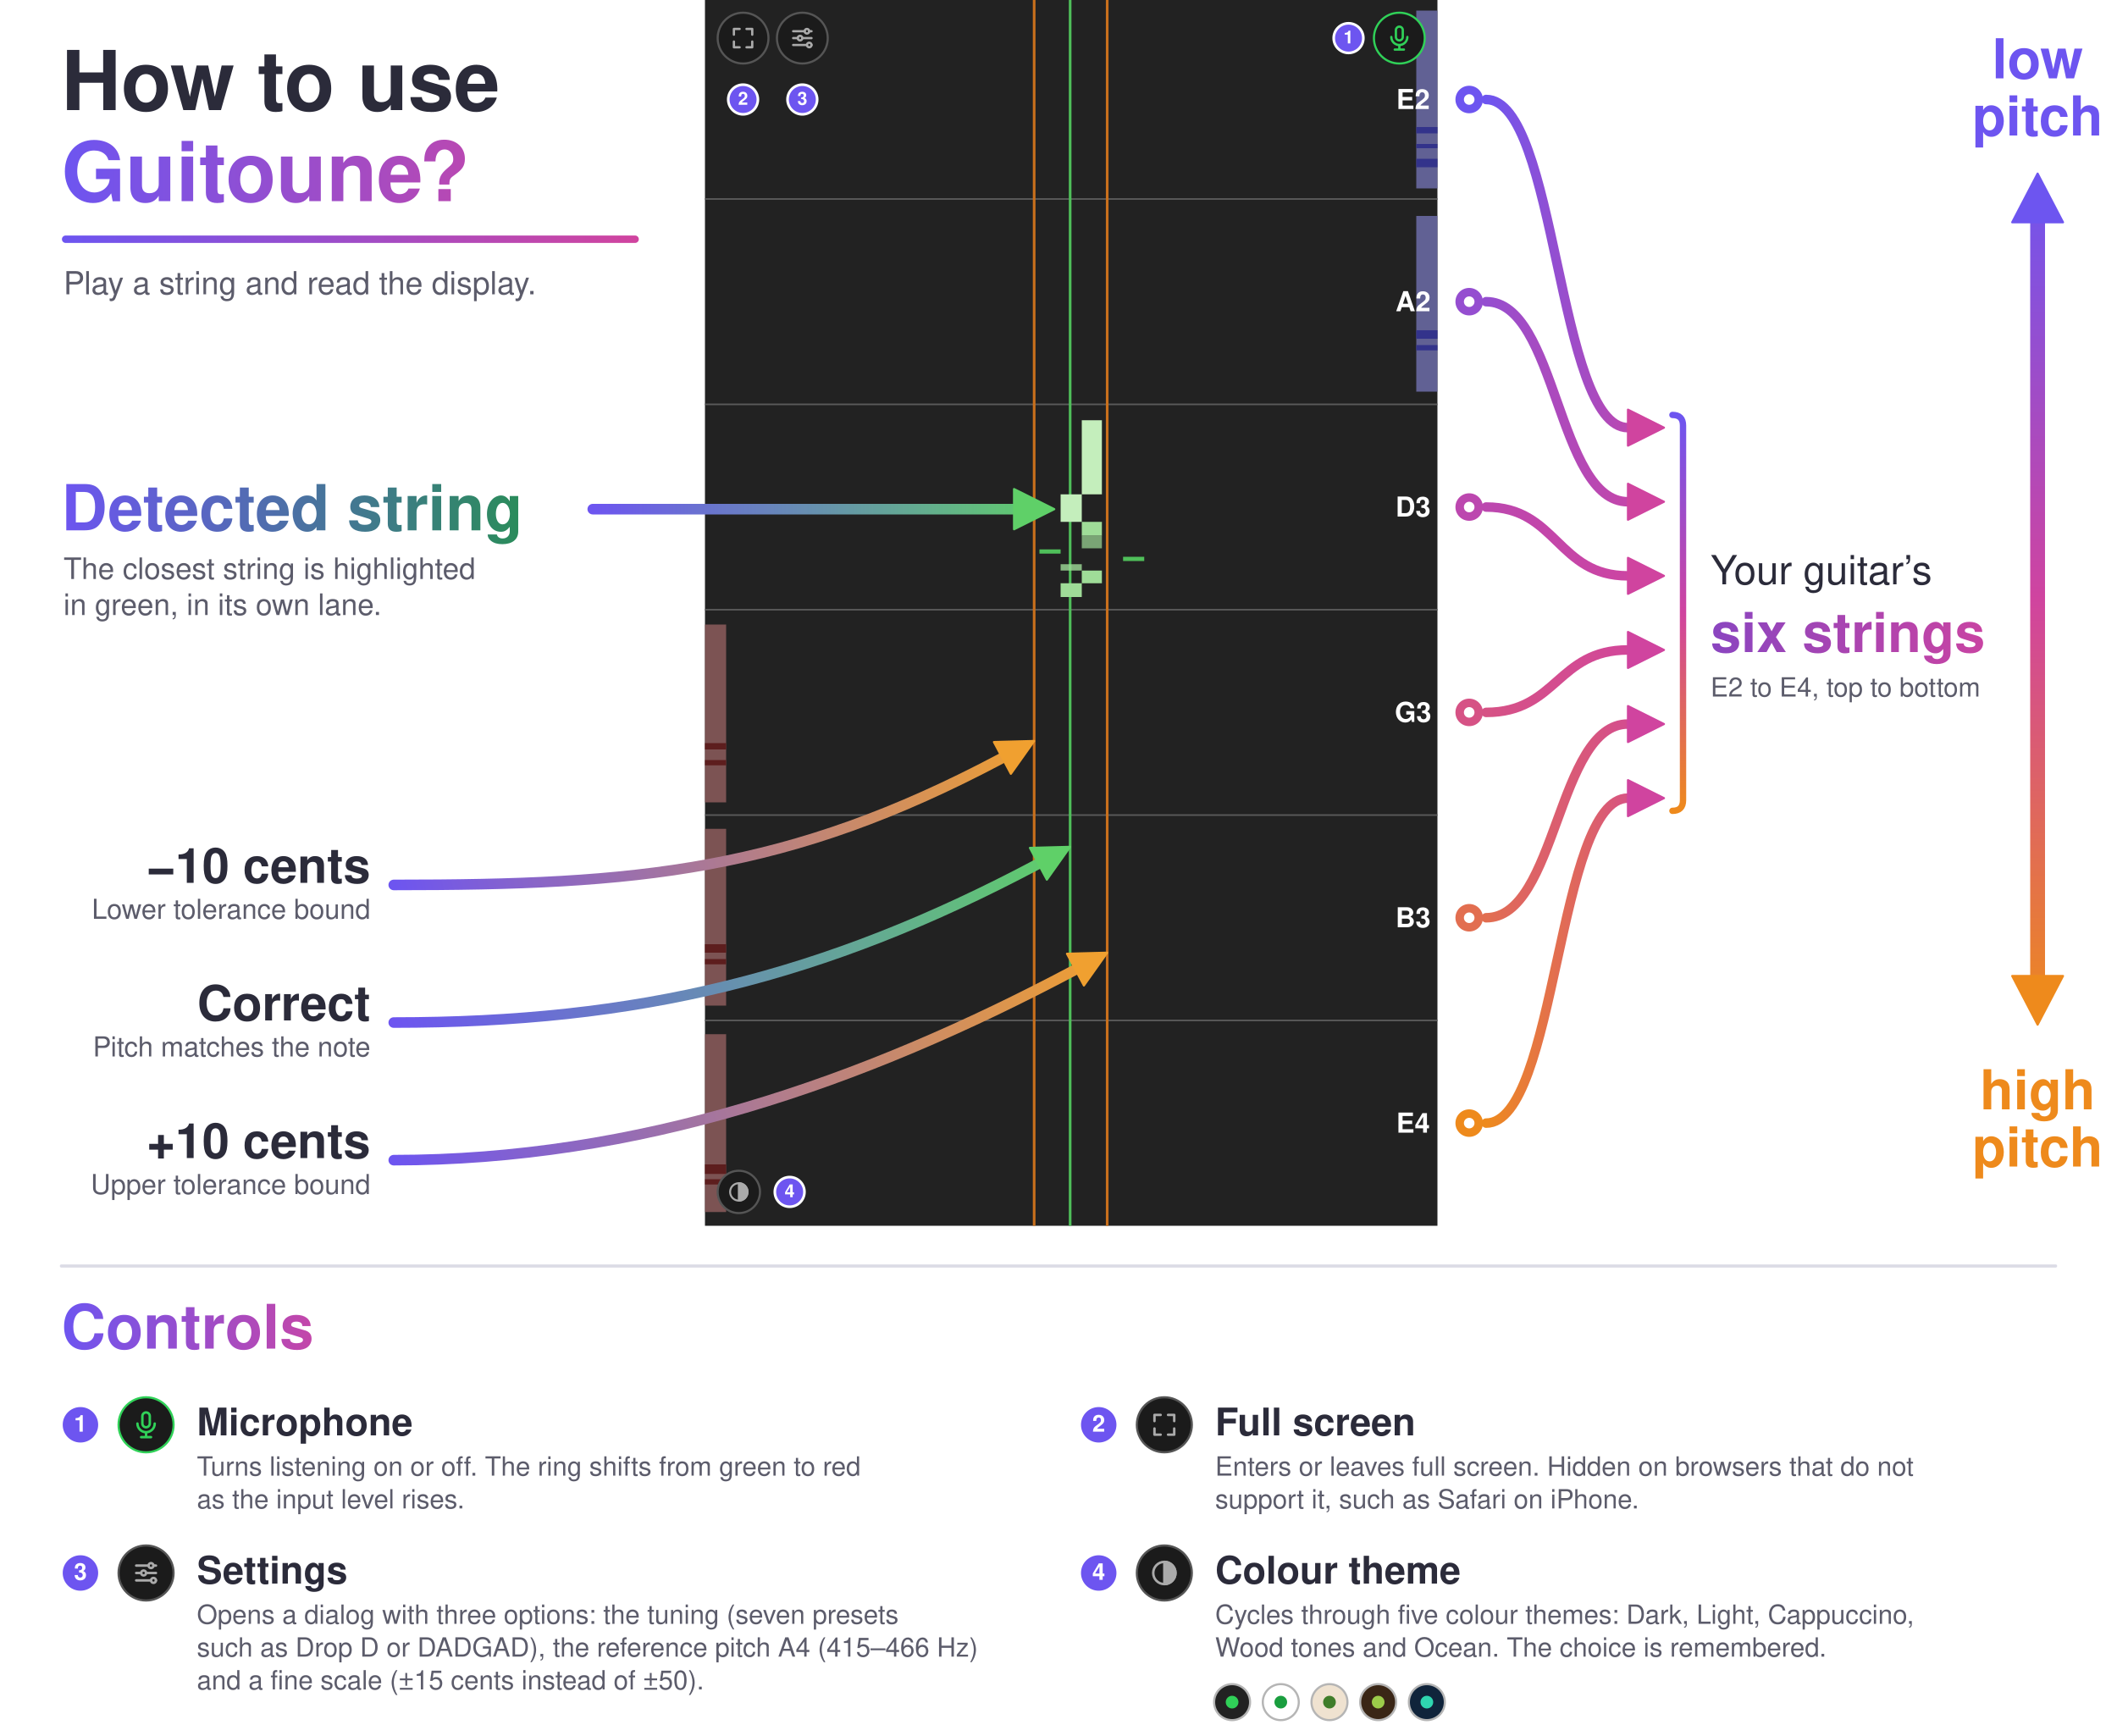
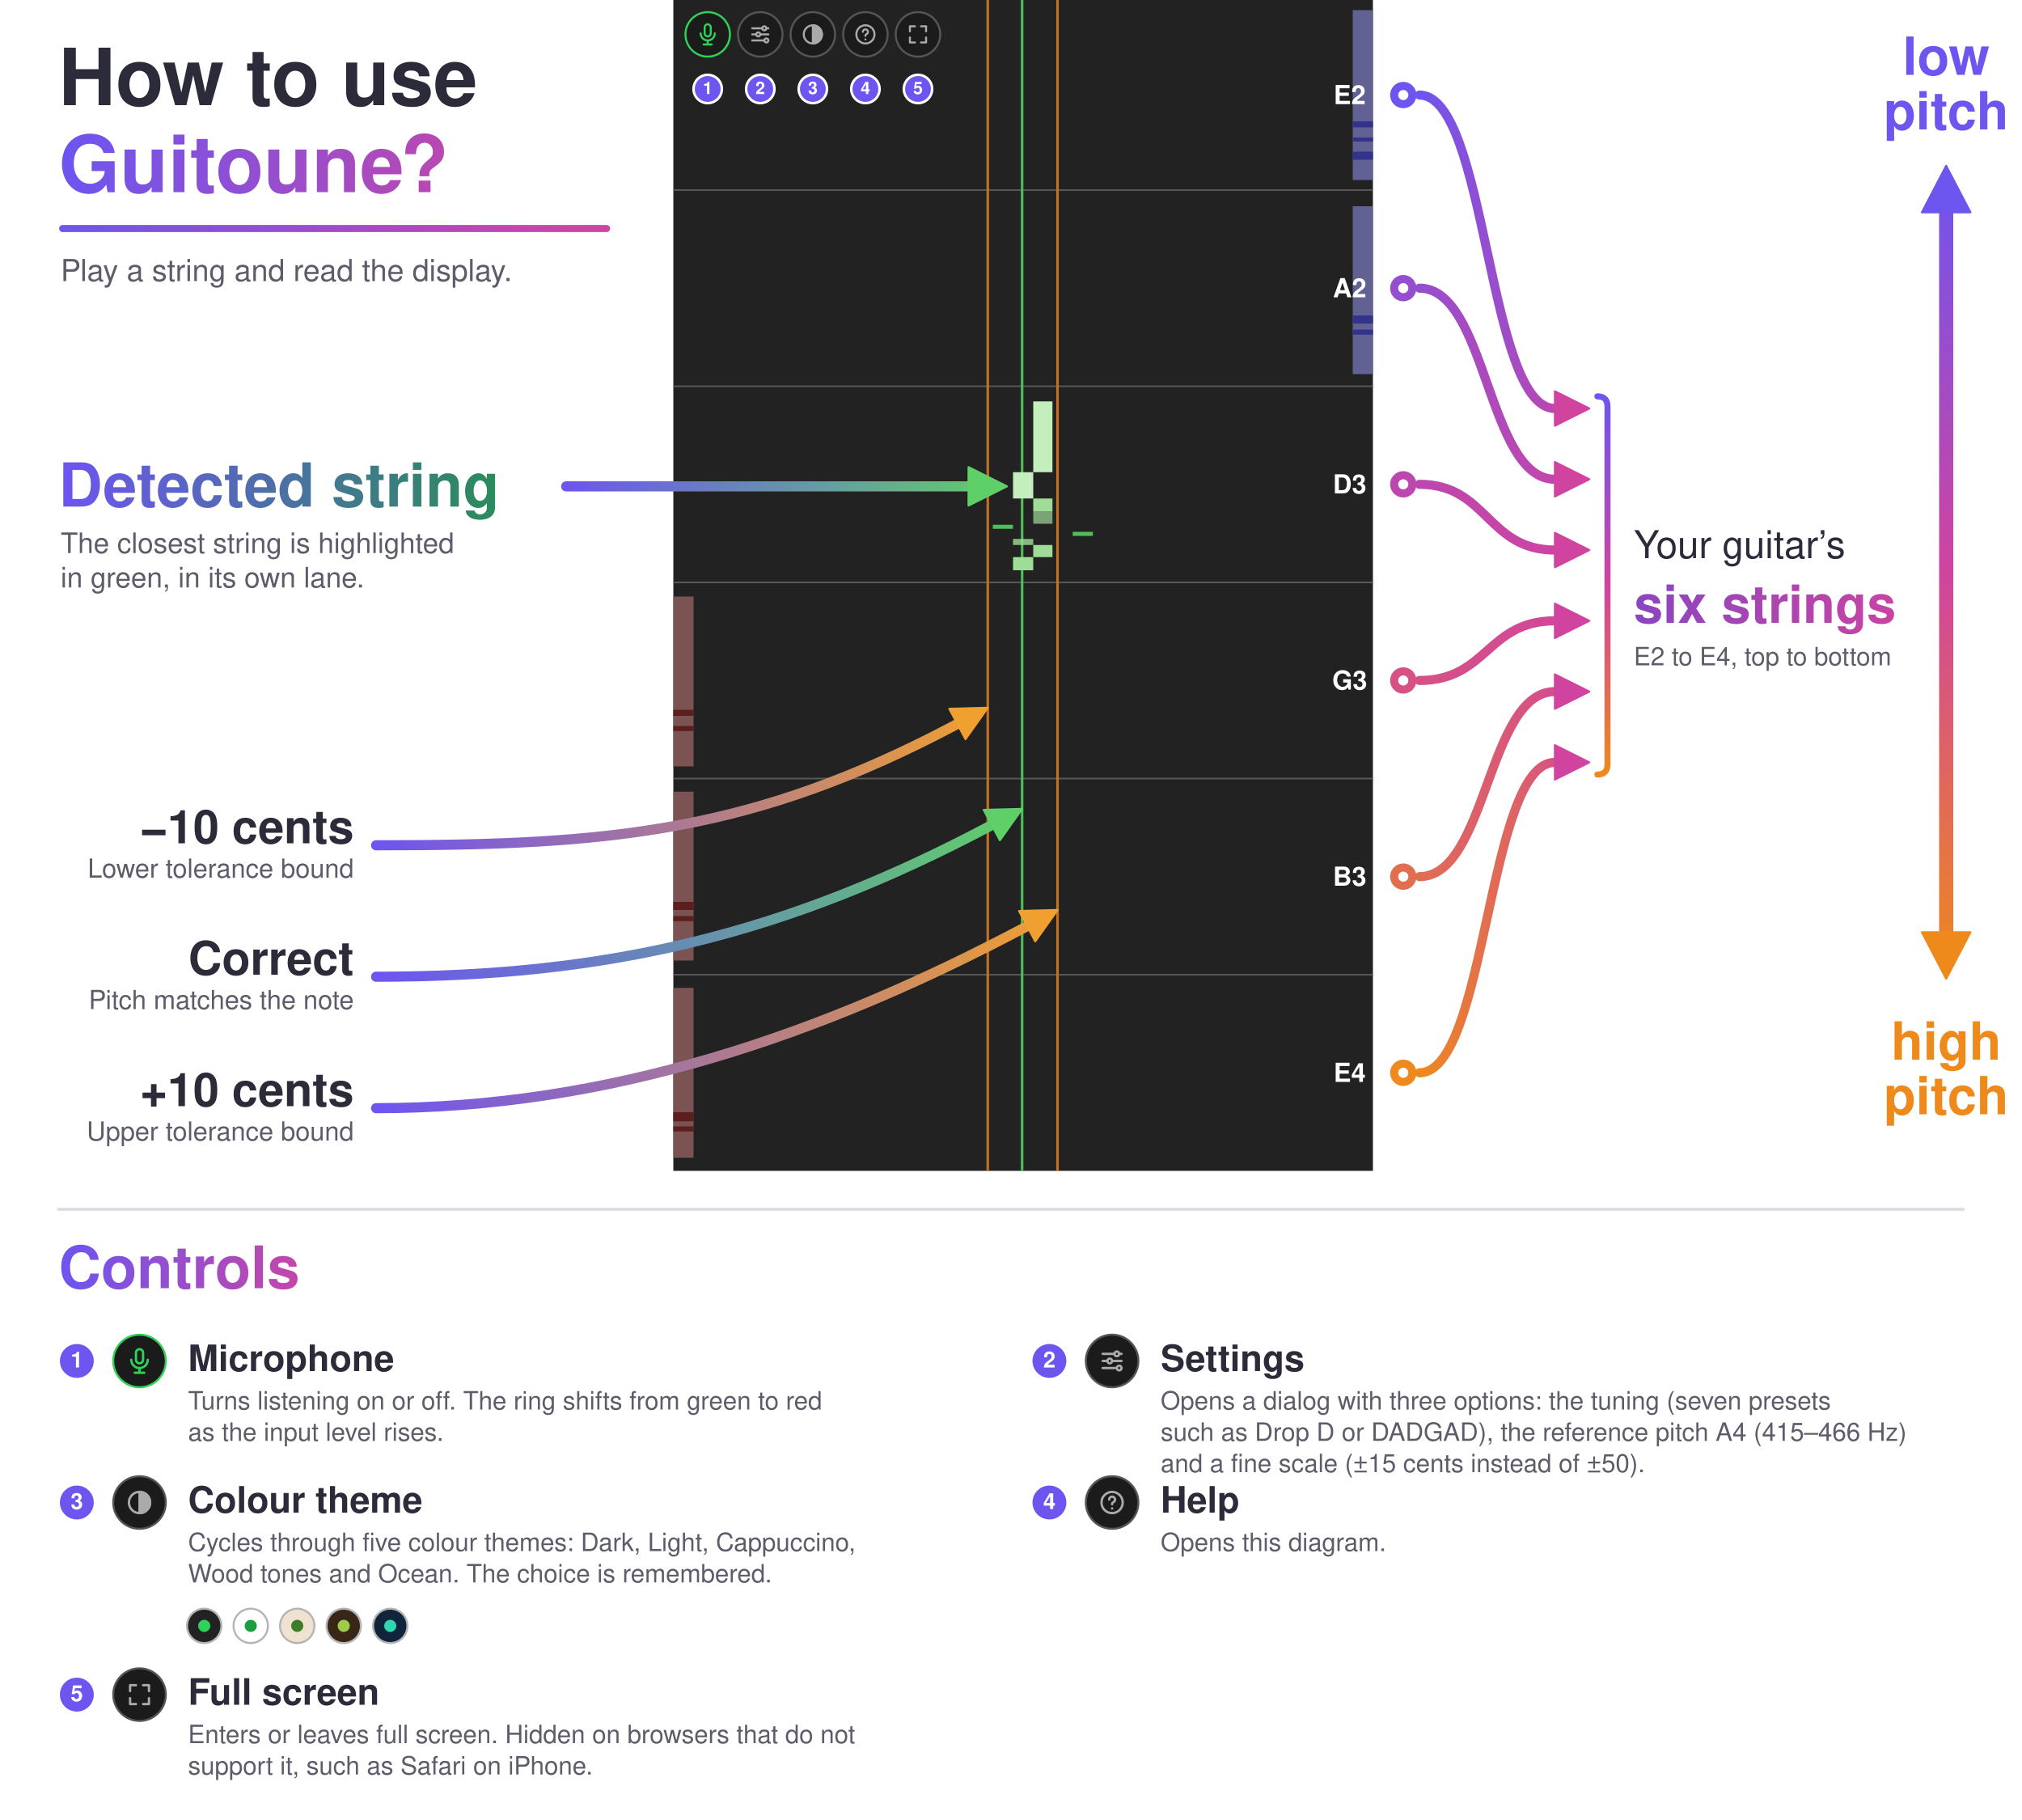
- <svg xmlns="http://www.w3.org/2000/svg" viewBox="0 0 2000 1640" width="2000" height="1640" role="img" aria-labelledby="t d">
+ <svg xmlns="http://www.w3.org/2000/svg" viewBox="0 0 2000 1800" width="2000" height="1800" role="img" aria-labelledby="t d">
  <rect width="100%" height="100%" fill="#ffffff" />
  <defs>
    <linearGradient id="g1" gradientUnits="userSpaceOnUse" x1="60.0" y1="0.0" x2="560.0" y2="0.0">
      <stop offset="0" stop-color="#6d55f0" />
      <stop offset="1" stop-color="#d0449f" />
    </linearGradient>
    <linearGradient id="g2" gradientUnits="userSpaceOnUse" x1="62.0" y1="0.0" x2="600.0" y2="0.0">
      <stop offset="0" stop-color="#6d55f0" />
      <stop offset="1" stop-color="#d0449f" />
    </linearGradient>
    <linearGradient id="g3" gradientUnits="userSpaceOnUse" x1="60.0" y1="0.0" x2="540.0" y2="0.0">
      <stop offset="0" stop-color="#6d55f0" />
      <stop offset="1" stop-color="#23924a" />
    </linearGradient>
    <linearGradient id="g4" gradientUnits="userSpaceOnUse" x1="560.0" y1="0.0" x2="996.0" y2="0.0">
      <stop offset="0" stop-color="#6d55f0" />
      <stop offset="1" stop-color="#5fd068" />
    </linearGradient>
    <linearGradient id="g5" gradientUnits="userSpaceOnUse" x1="372.0" y1="836.0" x2="977.0" y2="700.0">
      <stop offset="0" stop-color="#6d55f0" />
      <stop offset="1" stop-color="#f0a030" />
    </linearGradient>
    <linearGradient id="g6" gradientUnits="userSpaceOnUse" x1="372.0" y1="966.0" x2="1011.0" y2="800.0">
      <stop offset="0" stop-color="#6d55f0" />
      <stop offset="1" stop-color="#5fd068" />
    </linearGradient>
    <linearGradient id="g7" gradientUnits="userSpaceOnUse" x1="372.0" y1="1096.0" x2="1046.0" y2="900.0">
      <stop offset="0" stop-color="#6d55f0" />
      <stop offset="1" stop-color="#f0a030" />
    </linearGradient>
    <linearGradient id="g8" gradientUnits="userSpaceOnUse" x1="1404.0" y1="0.0" x2="1572.0" y2="0.0">
      <stop offset="0" stop-color="#6d55f0" />
      <stop offset="1" stop-color="#d0449f" />
    </linearGradient>
    <linearGradient id="g9" gradientUnits="userSpaceOnUse" x1="1404.0" y1="0.0" x2="1572.0" y2="0.0">
      <stop offset="0" stop-color="#954ed0" />
      <stop offset="1" stop-color="#d0449f" />
    </linearGradient>
    <linearGradient id="g10" gradientUnits="userSpaceOnUse" x1="1404.0" y1="0.0" x2="1572.0" y2="0.0">
      <stop offset="0" stop-color="#bc47af" />
      <stop offset="1" stop-color="#d0449f" />
    </linearGradient>
    <linearGradient id="g11" gradientUnits="userSpaceOnUse" x1="1404.0" y1="0.0" x2="1572.0" y2="0.0">
      <stop offset="0" stop-color="#d65285" />
      <stop offset="1" stop-color="#d0449f" />
    </linearGradient>
    <linearGradient id="g12" gradientUnits="userSpaceOnUse" x1="1404.0" y1="0.0" x2="1572.0" y2="0.0">
      <stop offset="0" stop-color="#e26e50" />
      <stop offset="1" stop-color="#d0449f" />
    </linearGradient>
    <linearGradient id="g13" gradientUnits="userSpaceOnUse" x1="1404.0" y1="0.0" x2="1572.0" y2="0.0">
      <stop offset="0" stop-color="#ee8a1c" />
      <stop offset="1" stop-color="#d0449f" />
    </linearGradient>
    <linearGradient id="g14" gradientUnits="userSpaceOnUse" x1="0.0" y1="392.0" x2="0.0" y2="766.0">
      <stop offset="0" stop-color="#6d55f0" />
      <stop offset="0.5" stop-color="#d0449f" />
      <stop offset="1" stop-color="#ee8a1c" />
    </linearGradient>
    <linearGradient id="g15" gradientUnits="userSpaceOnUse" x1="1616.0" y1="0.0" x2="1906.0" y2="0.0">
      <stop offset="0" stop-color="#8a45c0" />
      <stop offset="1" stop-color="#d0449f" />
    </linearGradient>
    <linearGradient id="g16" gradientUnits="userSpaceOnUse" x1="0.0" y1="164.0" x2="0.0" y2="968.0">
      <stop offset="0" stop-color="#6d55f0" />
      <stop offset="0.5" stop-color="#d0449f" />
      <stop offset="1" stop-color="#ee8a1c" />
    </linearGradient>
    <linearGradient id="g17" gradientUnits="userSpaceOnUse" x1="58.0" y1="0.0" x2="330.0" y2="0.0">
      <stop offset="0" stop-color="#6d55f0" />
      <stop offset="1" stop-color="#d0449f" />
    </linearGradient>
  </defs>
  <rect x="666" y="0" width="692" height="1158" fill="#222222" />
  <line x1="666" y1="188" x2="1358" y2="188" stroke="#5a5a5a" stroke-width="1.5" />
  <line x1="666" y1="382" x2="1358" y2="382" stroke="#5a5a5a" stroke-width="1.5" />
  <line x1="666" y1="576" x2="1358" y2="576" stroke="#5a5a5a" stroke-width="1.5" />
  <line x1="666" y1="770" x2="1358" y2="770" stroke="#5a5a5a" stroke-width="1.5" />
  <line x1="666" y1="964" x2="1358" y2="964" stroke="#5a5a5a" stroke-width="1.5" />
  <line x1="977" y1="0" x2="977" y2="1158" stroke="#c9701c" stroke-width="2.5" />
  <line x1="1046" y1="0" x2="1046" y2="1158" stroke="#c9701c" stroke-width="2.5" />
  <line x1="1011" y1="0" x2="1011" y2="1158" stroke="#4fbf5a" stroke-width="2.5" />
  <g fill="#6c6ca8" opacity="0.85">
    <rect x="1338" y="10" width="20" height="168" />
    <rect x="1338" y="204" width="20" height="166" />
  </g>
  <g fill="#2e2e8a" opacity="0.9">
    <rect x="1338" y="120" width="20" height="6" />
    <rect x="1338" y="136" width="20" height="4" />
    <rect x="1338" y="150" width="20" height="8" />
    <rect x="1338" y="312" width="20" height="8" />
    <rect x="1338" y="326" width="20" height="5" />
  </g>
  <g fill="#8c5c5c" opacity="0.85">
    <rect x="666" y="590" width="20" height="168" />
    <rect x="666" y="783" width="20" height="167" />
    <rect x="666" y="977" width="20" height="168" />
  </g>
  <g fill="#5a1818" opacity="0.9">
    <rect x="666" y="702" width="20" height="6" />
    <rect x="666" y="718" width="20" height="5" />
    <rect x="666" y="892" width="20" height="8" />
    <rect x="666" y="906" width="20" height="5" />
    <rect x="666" y="1100" width="20" height="9" />
    <rect x="666" y="1114" width="20" height="5" />
  </g>
  <g fill="#c4eebc">
    <rect x="1022" y="397" width="19" height="70" />
    <rect x="1002" y="467" width="20" height="26" />
  </g>
  <g fill="#9fdc98">
    <rect x="1022" y="493" width="19" height="13" />
    <rect x="1022" y="506" width="19" height="12" opacity="0.7" />
    <rect x="1022" y="539" width="19" height="12" />
    <rect x="1002" y="551" width="20" height="13" />
    <rect x="1002" y="533" width="20" height="6" opacity="0.8" />
  </g>
  <g fill="#4fbf5a">
    <rect x="982" y="519" width="20" height="4" />
    <rect x="1061" y="526" width="20" height="4" />
  </g>
  <g fill="#ffffff" font-family="'Helvetica Neue', Helvetica, Arial, sans-serif" font-size="26" font-weight="700" text-anchor="middle">
    <text x="1335" y="103">E2</text>
    <text x="1335" y="294">A2</text>
    <text x="1335" y="488">D3</text>
    <text x="1335" y="682">G3</text>
    <text x="1335" y="876">B3</text>
    <text x="1335" y="1070">E4</text>
  </g>
  <g font-family="'Helvetica Neue', Helvetica, Arial, sans-serif" font-weight="700" font-size="78" fill="#2b2b3a">
    <text x="58" y="104">How to use</text>
    <text x="58" y="190" fill="url(#g1)">Guitoune?</text>
  </g>
  <line x1="62" y1="226" x2="600" y2="226" stroke="url(#g2)" stroke-width="7" stroke-linecap="round" />
  <text x="60" y="278" font-family="'Helvetica Neue', Helvetica, Arial, sans-serif" font-size="30" fill="#5c5c6b">Play a string and read the display.</text>
  <text x="58" y="501" font-family="'Helvetica Neue', Helvetica, Arial, sans-serif" font-weight="700" font-size="60" fill="url(#g3)">Detected string</text>
  <g font-family="'Helvetica Neue', Helvetica, Arial, sans-serif" font-size="28" fill="#5c5c6b">
    <text x="60" y="547">The closest string is highlighted</text>
    <text x="60" y="581">in green, in its own lane.</text>
  </g>
  <line x1="560" y1="481" x2="958.0" y2="481" stroke="url(#g4)" stroke-width="10" stroke-linecap="round" />
  <polygon points="996.0,481.0 958.0,500.0 958.0,462.0" fill="#5fd068" stroke="#5fd068" stroke-width="2" stroke-linejoin="round" />
  <path d="M372.0 836.0 C602.0 836.0 743.9 823.9 947.0 716.0" fill="none" stroke="url(#g5)" stroke-width="10" stroke-linecap="round" />
  <polygon points="977.0,700.0 955.0,731.0 939.0,701.0" fill="#f0a030" stroke="#f0a030" stroke-width="2" stroke-linejoin="round" />
  <g text-anchor="end" font-family="'Helvetica Neue', Helvetica, Arial, sans-serif">
    <text x="350" y="834" font-weight="700" font-size="46" fill="#2b2b3a">−10 cents</text>
    <text x="350" y="868" font-size="26" fill="#5c5c6b">Lower tolerance bound</text>
  </g>
  <path d="M372.0 966.0 C602.0 966.0 777.9 923.9 981.0 816.0" fill="none" stroke="url(#g6)" stroke-width="10" stroke-linecap="round" />
  <polygon points="1011.0,800.0 989.0,831.0 973.0,801.0" fill="#5fd068" stroke="#5fd068" stroke-width="2" stroke-linejoin="round" />
  <g text-anchor="end" font-family="'Helvetica Neue', Helvetica, Arial, sans-serif">
    <text x="350" y="964" font-weight="700" font-size="46" fill="#2b2b3a">Correct</text>
    <text x="350" y="998" font-size="26" fill="#5c5c6b">Pitch matches the note</text>
  </g>
  <path d="M372.0 1096.0 C602.0 1096.0 812.9 1023.9 1016.0 916.0" fill="none" stroke="url(#g7)" stroke-width="10" stroke-linecap="round" />
  <polygon points="1046.0,900.0 1024.0,931.0 1008.0,901.0" fill="#f0a030" stroke="#f0a030" stroke-width="2" stroke-linejoin="round" />
  <g text-anchor="end" font-family="'Helvetica Neue', Helvetica, Arial, sans-serif">
    <text x="350" y="1094" font-weight="700" font-size="46" fill="#2b2b3a">+10 cents</text>
    <text x="350" y="1128" font-size="26" fill="#5c5c6b">Upper tolerance bound</text>
  </g>
  <path d="M1404 94.0 C1471.0 94.0 1471.0 404.0 1538.0 404.0" fill="none" stroke="url(#g8)" stroke-width="9" stroke-linecap="round" />
  <polygon points="1572.0,404.0 1538.0,421.0 1538.0,387.0" fill="#d0449f" stroke="#d0449f" stroke-width="2" stroke-linejoin="round" />
  <circle cx="1388" cy="94.0" r="13" fill="#6d55f0" />
  <circle cx="1388" cy="94.0" r="5" fill="#ffffff" />
  <path d="M1404 285.0 C1471.0 285.0 1471.0 474.0 1538.0 474.0" fill="none" stroke="url(#g9)" stroke-width="9" stroke-linecap="round" />
  <polygon points="1572.0,474.0 1538.0,491.0 1538.0,457.0" fill="#d0449f" stroke="#d0449f" stroke-width="2" stroke-linejoin="round" />
  <circle cx="1388" cy="285.0" r="13" fill="#954ed0" />
  <circle cx="1388" cy="285.0" r="5" fill="#ffffff" />
  <path d="M1404 479.0 C1471.0 479.0 1471.0 544.0 1538.0 544.0" fill="none" stroke="url(#g10)" stroke-width="9" stroke-linecap="round" />
  <polygon points="1572.0,544.0 1538.0,561.0 1538.0,527.0" fill="#d0449f" stroke="#d0449f" stroke-width="2" stroke-linejoin="round" />
  <circle cx="1388" cy="479.0" r="13" fill="#bc47af" />
  <circle cx="1388" cy="479.0" r="5" fill="#ffffff" />
  <path d="M1404 673.0 C1471.0 673.0 1471.0 614.0 1538.0 614.0" fill="none" stroke="url(#g11)" stroke-width="9" stroke-linecap="round" />
  <polygon points="1572.0,614.0 1538.0,631.0 1538.0,597.0" fill="#d0449f" stroke="#d0449f" stroke-width="2" stroke-linejoin="round" />
  <circle cx="1388" cy="673.0" r="13" fill="#d65285" />
  <circle cx="1388" cy="673.0" r="5" fill="#ffffff" />
  <path d="M1404 867.0 C1471.0 867.0 1471.0 684.0 1538.0 684.0" fill="none" stroke="url(#g12)" stroke-width="9" stroke-linecap="round" />
  <polygon points="1572.0,684.0 1538.0,701.0 1538.0,667.0" fill="#d0449f" stroke="#d0449f" stroke-width="2" stroke-linejoin="round" />
  <circle cx="1388" cy="867.0" r="13" fill="#e26e50" />
  <circle cx="1388" cy="867.0" r="5" fill="#ffffff" />
  <path d="M1404 1061.0 C1471.0 1061.0 1471.0 754.0 1538.0 754.0" fill="none" stroke="url(#g13)" stroke-width="9" stroke-linecap="round" />
  <polygon points="1572.0,754.0 1538.0,771.0 1538.0,737.0" fill="#d0449f" stroke="#d0449f" stroke-width="2" stroke-linejoin="round" />
  <circle cx="1388" cy="1061.0" r="13" fill="#ee8a1c" />
  <circle cx="1388" cy="1061.0" r="5" fill="#ffffff" />
  <path d="M1580 392.0 Q1590 392.0 1590 402.0 L1590 756.0 Q1590 766.0 1580 766.0" fill="none" stroke="url(#g14)" stroke-width="6" stroke-linecap="round" />
  <g font-family="'Helvetica Neue', Helvetica, Arial, sans-serif">
    <text x="1616" y="552" font-size="38" fill="#2b2b3a">Your guitar’s</text>
    <text x="1616" y="616" font-size="52" font-weight="700" fill="url(#g15)">six strings</text>
    <text x="1616" y="658" font-size="25" fill="#5c5c6b">E2 to E4, top to bottom</text>
  </g>
  <line x1="1925" y1="210.0" x2="1925" y2="922.0" stroke="url(#g16)" stroke-width="14" stroke-linecap="round" />
  <polygon points="1925.0,164.0 1949.0,210.0 1901.0,210.0" fill="#6d55f0" stroke="#6d55f0" stroke-width="2" stroke-linejoin="round" />
  <polygon points="1925.0,968.0 1901.0,922.0 1949.0,922.0" fill="#ee8a1c" stroke="#ee8a1c" stroke-width="2" stroke-linejoin="round" />
  <g font-family="'Helvetica Neue', Helvetica, Arial, sans-serif" font-weight="700" font-size="52" text-anchor="middle">
    <g fill="#6d55f0">
      <text x="1925" y="74">low</text>
      <text x="1925" y="128">pitch</text>
    </g>
    <g fill="#ee8a1c">
      <text x="1925" y="1048">high</text>
      <text x="1925" y="1102">pitch</text>
    </g>
  </g>
-   <g transform="translate(1322 36)">
-     <circle r="24" fill="#1b1b1b" stroke="#30d158" stroke-width="2" />
-     <g transform="translate(-13.0 -13.0) scale(1.0833)" fill="none" stroke="#30d158" stroke-width="2" stroke-linecap="round" stroke-linejoin="round">
+   <g transform="translate(700 34)">
+     <circle r="22" fill="#1b1b1b" stroke="#30d158" stroke-width="2" />
+     <g transform="translate(-12.0 -12.0) scale(1)" fill="none" stroke="#30d158" stroke-width="2" stroke-linecap="round" stroke-linejoin="round">
      <rect x="9" y="2" width="6" height="12" rx="3" />
      <path d="M5 11a7 7 0 0 0 14 0M12 18v4M8 22h8" />
    </g>
  </g>
-   <g transform="translate(1274 36)">
+   <g transform="translate(700 88)">
    <circle r="14" fill="#6d55f0" stroke="#ffffff" stroke-width="2.5" />
    <text y="5.0" text-anchor="middle" font-family="'Helvetica Neue', Helvetica, Arial, sans-serif" font-weight="700" font-size="17" fill="#ffffff">1</text>
  </g>
-   <g transform="translate(702 36)">
-     <circle r="24" fill="#1b1b1b" stroke="#555555" stroke-width="2" />
-     <g transform="translate(-13.0 -13.0) scale(1.0833)" fill="none" stroke="#aaaaaa" stroke-width="2" stroke-linecap="round" stroke-linejoin="round">
-       <path d="M4 9V4h5M15 4h5v5M20 15v5h-5M9 20H4v-5" />
-     </g>
-   </g>
-   <g transform="translate(702 94)">
-     <circle r="14" fill="#6d55f0" stroke="#ffffff" stroke-width="2.5" />
-     <text y="5.0" text-anchor="middle" font-family="'Helvetica Neue', Helvetica, Arial, sans-serif" font-weight="700" font-size="17" fill="#ffffff">2</text>
-   </g>
-   <g transform="translate(758 36)">
-     <circle r="24" fill="#1b1b1b" stroke="#555555" stroke-width="2" />
-     <g transform="translate(-13.0 -13.0) scale(1.0833)" fill="none" stroke="#aaaaaa" stroke-width="2" stroke-linecap="round" stroke-linejoin="round">
+   <g transform="translate(752 34)">
+     <circle r="22" fill="#1b1b1b" stroke="#555555" stroke-width="2" />
+     <g transform="translate(-12.0 -12.0) scale(1)" fill="none" stroke="#aaaaaa" stroke-width="2" stroke-linecap="round" stroke-linejoin="round">
      <path d="M4 6h10M18 6h2M4 12h4M12 12h8M4 18h12M20 18h0" />
      <circle cx="16" cy="6" r="2" />
      <circle cx="10" cy="12" r="2" />
      <circle cx="18" cy="18" r="2" />
    </g>
  </g>
-   <g transform="translate(758 94)">
-     <circle r="14" fill="#6d55f0" stroke="#ffffff" stroke-width="2.5" />
-     <text y="5.0" text-anchor="middle" font-family="'Helvetica Neue', Helvetica, Arial, sans-serif" font-weight="700" font-size="17" fill="#ffffff">3</text>
-   </g>
-   <g transform="translate(698 1126)">
-     <circle r="20" fill="#1b1b1b" stroke="#555555" stroke-width="2" />
-     <g transform="translate(-11.0 -11.0) scale(0.9167)" fill="none" stroke="#aaaaaa" stroke-width="2" stroke-linecap="round" stroke-linejoin="round">
+   <g transform="translate(752 88)">
+     <circle r="14" fill="#6d55f0" stroke="#ffffff" stroke-width="2.5" />
+     <text y="5.0" text-anchor="middle" font-family="'Helvetica Neue', Helvetica, Arial, sans-serif" font-weight="700" font-size="17" fill="#ffffff">2</text>
+   </g>
+   <g transform="translate(804 34)">
+     <circle r="22" fill="#1b1b1b" stroke="#555555" stroke-width="2" />
+     <g transform="translate(-12.0 -12.0) scale(1)" fill="none" stroke="#aaaaaa" stroke-width="2" stroke-linecap="round" stroke-linejoin="round">
      <circle cx="12" cy="12" r="9" />
      <path d="M12 3a9 9 0 0 1 0 18z" fill="#aaaaaa" />
    </g>
  </g>
-   <g transform="translate(746 1126)">
+   <g transform="translate(804 88)">
+     <circle r="14" fill="#6d55f0" stroke="#ffffff" stroke-width="2.5" />
+     <text y="5.0" text-anchor="middle" font-family="'Helvetica Neue', Helvetica, Arial, sans-serif" font-weight="700" font-size="17" fill="#ffffff">3</text>
+   </g>
+   <g transform="translate(856 34)">
+     <circle r="22" fill="#1b1b1b" stroke="#555555" stroke-width="2" />
+     <g transform="translate(-12.0 -12.0) scale(1)" fill="none" stroke="#aaaaaa" stroke-width="2" stroke-linecap="round" stroke-linejoin="round">
+       <circle cx="12" cy="12" r="9" />
+       <path d="M9.5 9.5a2.5 2.5 0 1 1 3.5 2.3c-.7.4-1 1-1 1.7M12 17h.01" />
+     </g>
+   </g>
+   <g transform="translate(856 88)">
    <circle r="14" fill="#6d55f0" stroke="#ffffff" stroke-width="2.5" />
    <text y="5.0" text-anchor="middle" font-family="'Helvetica Neue', Helvetica, Arial, sans-serif" font-weight="700" font-size="17" fill="#ffffff">4</text>
+   </g>
+   <g transform="translate(908 34)">
+     <circle r="22" fill="#1b1b1b" stroke="#555555" stroke-width="2" />
+     <g transform="translate(-12.0 -12.0) scale(1)" fill="none" stroke="#aaaaaa" stroke-width="2" stroke-linecap="round" stroke-linejoin="round">
+       <path d="M4 9V4h5M15 4h5v5M20 15v5h-5M9 20H4v-5" />
+     </g>
+   </g>
+   <g transform="translate(908 88)">
+     <circle r="14" fill="#6d55f0" stroke="#ffffff" stroke-width="2.5" />
+     <text y="5.0" text-anchor="middle" font-family="'Helvetica Neue', Helvetica, Arial, sans-serif" font-weight="700" font-size="17" fill="#ffffff">5</text>
  </g>
  <line x1="58" y1="1196" x2="1942" y2="1196" stroke="#dcdce6" stroke-width="3" stroke-linecap="round" />
  <text x="58" y="1274" font-family="'Helvetica Neue', Helvetica, Arial, sans-serif" font-weight="700" font-size="58" fill="url(#g17)">Controls</text>
  <g transform="translate(76 1346)">
    <circle r="18" fill="#6d55f0" stroke="#ffffff" stroke-width="2.5" />
    <text y="6.5" text-anchor="middle" font-family="'Helvetica Neue', Helvetica, Arial, sans-serif" font-weight="700" font-size="22" fill="#ffffff">1</text>
  </g>
  <g transform="translate(138 1346)">
    <circle r="26" fill="#1b1b1b" stroke="#30d158" stroke-width="2" />
    <g transform="translate(-14.0 -14.0) scale(1.1667)" fill="none" stroke="#30d158" stroke-width="2" stroke-linecap="round" stroke-linejoin="round">
      <rect x="9" y="2" width="6" height="12" rx="3" />
      <path d="M5 11a7 7 0 0 0 14 0M12 18v4M8 22h8" />
    </g>
  </g>
  <text x="186" y="1356" font-family="'Helvetica Neue', Helvetica, Arial, sans-serif" font-weight="700" font-size="36" fill="#2b2b3a">Microphone</text>
  <text x="186" y="1394" font-family="'Helvetica Neue', Helvetica, Arial, sans-serif" font-size="25" fill="#5c5c6b">Turns listening on or off. The ring shifts from green to red</text>
  <text x="186" y="1425" font-family="'Helvetica Neue', Helvetica, Arial, sans-serif" font-size="25" fill="#5c5c6b">as the input level rises.</text>
  <g transform="translate(1038 1346)">
    <circle r="18" fill="#6d55f0" stroke="#ffffff" stroke-width="2.5" />
    <text y="6.5" text-anchor="middle" font-family="'Helvetica Neue', Helvetica, Arial, sans-serif" font-weight="700" font-size="22" fill="#ffffff">2</text>
  </g>
  <g transform="translate(1100 1346)">
-     <circle r="26" fill="#1b1b1b" stroke="#555555" stroke-width="2" />
-     <g transform="translate(-14.0 -14.0) scale(1.1667)" fill="none" stroke="#aaaaaa" stroke-width="2" stroke-linecap="round" stroke-linejoin="round">
-       <path d="M4 9V4h5M15 4h5v5M20 15v5h-5M9 20H4v-5" />
-     </g>
-   </g>
-   <text x="1148" y="1356" font-family="'Helvetica Neue', Helvetica, Arial, sans-serif" font-weight="700" font-size="36" fill="#2b2b3a">Full screen</text>
-   <text x="1148" y="1394" font-family="'Helvetica Neue', Helvetica, Arial, sans-serif" font-size="25" fill="#5c5c6b">Enters or leaves full screen. Hidden on browsers that do not</text>
-   <text x="1148" y="1425" font-family="'Helvetica Neue', Helvetica, Arial, sans-serif" font-size="25" fill="#5c5c6b">support it, such as Safari on iPhone.</text>
-   <g transform="translate(76 1486)">
-     <circle r="18" fill="#6d55f0" stroke="#ffffff" stroke-width="2.5" />
-     <text y="6.5" text-anchor="middle" font-family="'Helvetica Neue', Helvetica, Arial, sans-serif" font-weight="700" font-size="22" fill="#ffffff">3</text>
-   </g>
-   <g transform="translate(138 1486)">
    <circle r="26" fill="#1b1b1b" stroke="#555555" stroke-width="2" />
    <g transform="translate(-14.0 -14.0) scale(1.1667)" fill="none" stroke="#aaaaaa" stroke-width="2" stroke-linecap="round" stroke-linejoin="round">
      <path d="M4 6h10M18 6h2M4 12h4M12 12h8M4 18h12M20 18h0" />
      <circle cx="16" cy="6" r="2" />
      <circle cx="10" cy="12" r="2" />
      <circle cx="18" cy="18" r="2" />
    </g>
  </g>
-   <text x="186" y="1496" font-family="'Helvetica Neue', Helvetica, Arial, sans-serif" font-weight="700" font-size="36" fill="#2b2b3a">Settings</text>
-   <text x="186" y="1534" font-family="'Helvetica Neue', Helvetica, Arial, sans-serif" font-size="25" fill="#5c5c6b">Opens a dialog with three options: the tuning (seven presets</text>
-   <text x="186" y="1565" font-family="'Helvetica Neue', Helvetica, Arial, sans-serif" font-size="25" fill="#5c5c6b">such as Drop D or DADGAD), the reference pitch A4 (415–466 Hz)</text>
-   <text x="186" y="1596" font-family="'Helvetica Neue', Helvetica, Arial, sans-serif" font-size="25" fill="#5c5c6b">and a fine scale (±15 cents instead of ±50).</text>
+   <text x="1148" y="1356" font-family="'Helvetica Neue', Helvetica, Arial, sans-serif" font-weight="700" font-size="36" fill="#2b2b3a">Settings</text>
+   <text x="1148" y="1394" font-family="'Helvetica Neue', Helvetica, Arial, sans-serif" font-size="25" fill="#5c5c6b">Opens a dialog with three options: the tuning (seven presets</text>
+   <text x="1148" y="1425" font-family="'Helvetica Neue', Helvetica, Arial, sans-serif" font-size="25" fill="#5c5c6b">such as Drop D or DADGAD), the reference pitch A4 (415–466 Hz)</text>
+   <text x="1148" y="1456" font-family="'Helvetica Neue', Helvetica, Arial, sans-serif" font-size="25" fill="#5c5c6b">and a fine scale (±15 cents instead of ±50).</text>
+   <g transform="translate(76 1486)">
+     <circle r="18" fill="#6d55f0" stroke="#ffffff" stroke-width="2.5" />
+     <text y="6.5" text-anchor="middle" font-family="'Helvetica Neue', Helvetica, Arial, sans-serif" font-weight="700" font-size="22" fill="#ffffff">3</text>
+   </g>
+   <g transform="translate(138 1486)">
+     <circle r="26" fill="#1b1b1b" stroke="#555555" stroke-width="2" />
+     <g transform="translate(-14.0 -14.0) scale(1.1667)" fill="none" stroke="#aaaaaa" stroke-width="2" stroke-linecap="round" stroke-linejoin="round">
+       <circle cx="12" cy="12" r="9" />
+       <path d="M12 3a9 9 0 0 1 0 18z" fill="#aaaaaa" />
+     </g>
+   </g>
+   <text x="186" y="1496" font-family="'Helvetica Neue', Helvetica, Arial, sans-serif" font-weight="700" font-size="36" fill="#2b2b3a">Colour theme</text>
+   <text x="186" y="1534" font-family="'Helvetica Neue', Helvetica, Arial, sans-serif" font-size="25" fill="#5c5c6b">Cycles through five colour themes: Dark, Light, Cappuccino,</text>
+   <text x="186" y="1565" font-family="'Helvetica Neue', Helvetica, Arial, sans-serif" font-size="25" fill="#5c5c6b">Wood tones and Ocean. The choice is remembered.</text>
+   <circle cx="202" cy="1608" r="17" fill="#222222" stroke="#b5b5b5" stroke-width="2" />
+   <circle cx="202" cy="1608" r="6" fill="#30d158" />
+   <circle cx="248" cy="1608" r="17" fill="#ffffff" stroke="#b5b5b5" stroke-width="2" />
+   <circle cx="248" cy="1608" r="6" fill="#1a9e3f" />
+   <circle cx="294" cy="1608" r="17" fill="#efe2d0" stroke="#b5b5b5" stroke-width="2" />
+   <circle cx="294" cy="1608" r="6" fill="#3f7d2a" />
+   <circle cx="340" cy="1608" r="17" fill="#3a2616" stroke="#b5b5b5" stroke-width="2" />
+   <circle cx="340" cy="1608" r="6" fill="#9ccc4a" />
+   <circle cx="386" cy="1608" r="17" fill="#10243b" stroke="#b5b5b5" stroke-width="2" />
+   <circle cx="386" cy="1608" r="6" fill="#2fd6b0" />
  <g transform="translate(1038 1486)">
    <circle r="18" fill="#6d55f0" stroke="#ffffff" stroke-width="2.5" />
    <text y="6.5" text-anchor="middle" font-family="'Helvetica Neue', Helvetica, Arial, sans-serif" font-weight="700" font-size="22" fill="#ffffff">4</text>
  </g>
  <g transform="translate(1100 1486)">
    <circle r="26" fill="#1b1b1b" stroke="#555555" stroke-width="2" />
    <g transform="translate(-14.0 -14.0) scale(1.1667)" fill="none" stroke="#aaaaaa" stroke-width="2" stroke-linecap="round" stroke-linejoin="round">
      <circle cx="12" cy="12" r="9" />
-       <path d="M12 3a9 9 0 0 1 0 18z" fill="#aaaaaa" />
-     </g>
-   </g>
-   <text x="1148" y="1496" font-family="'Helvetica Neue', Helvetica, Arial, sans-serif" font-weight="700" font-size="36" fill="#2b2b3a">Colour theme</text>
-   <text x="1148" y="1534" font-family="'Helvetica Neue', Helvetica, Arial, sans-serif" font-size="25" fill="#5c5c6b">Cycles through five colour themes: Dark, Light, Cappuccino,</text>
-   <text x="1148" y="1565" font-family="'Helvetica Neue', Helvetica, Arial, sans-serif" font-size="25" fill="#5c5c6b">Wood tones and Ocean. The choice is remembered.</text>
-   <circle cx="1164" cy="1608" r="17" fill="#222222" stroke="#b5b5b5" stroke-width="2" />
-   <circle cx="1164" cy="1608" r="6" fill="#30d158" />
-   <circle cx="1210" cy="1608" r="17" fill="#ffffff" stroke="#b5b5b5" stroke-width="2" />
-   <circle cx="1210" cy="1608" r="6" fill="#1a9e3f" />
-   <circle cx="1256" cy="1608" r="17" fill="#efe2d0" stroke="#b5b5b5" stroke-width="2" />
-   <circle cx="1256" cy="1608" r="6" fill="#3f7d2a" />
-   <circle cx="1302" cy="1608" r="17" fill="#3a2616" stroke="#b5b5b5" stroke-width="2" />
-   <circle cx="1302" cy="1608" r="6" fill="#9ccc4a" />
-   <circle cx="1348" cy="1608" r="17" fill="#10243b" stroke="#b5b5b5" stroke-width="2" />
-   <circle cx="1348" cy="1608" r="6" fill="#2fd6b0" />
+       <path d="M9.5 9.5a2.5 2.5 0 1 1 3.5 2.3c-.7.4-1 1-1 1.7M12 17h.01" />
+     </g>
+   </g>
+   <text x="1148" y="1496" font-family="'Helvetica Neue', Helvetica, Arial, sans-serif" font-weight="700" font-size="36" fill="#2b2b3a">Help</text>
+   <text x="1148" y="1534" font-family="'Helvetica Neue', Helvetica, Arial, sans-serif" font-size="25" fill="#5c5c6b">Opens this diagram.</text>
+   <g transform="translate(76 1676)">
+     <circle r="18" fill="#6d55f0" stroke="#ffffff" stroke-width="2.5" />
+     <text y="6.5" text-anchor="middle" font-family="'Helvetica Neue', Helvetica, Arial, sans-serif" font-weight="700" font-size="22" fill="#ffffff">5</text>
+   </g>
+   <g transform="translate(138 1676)">
+     <circle r="26" fill="#1b1b1b" stroke="#555555" stroke-width="2" />
+     <g transform="translate(-14.0 -14.0) scale(1.1667)" fill="none" stroke="#aaaaaa" stroke-width="2" stroke-linecap="round" stroke-linejoin="round">
+       <path d="M4 9V4h5M15 4h5v5M20 15v5h-5M9 20H4v-5" />
+     </g>
+   </g>
+   <text x="186" y="1686" font-family="'Helvetica Neue', Helvetica, Arial, sans-serif" font-weight="700" font-size="36" fill="#2b2b3a">Full screen</text>
+   <text x="186" y="1724" font-family="'Helvetica Neue', Helvetica, Arial, sans-serif" font-size="25" fill="#5c5c6b">Enters or leaves full screen. Hidden on browsers that do not</text>
+   <text x="186" y="1755" font-family="'Helvetica Neue', Helvetica, Arial, sans-serif" font-size="25" fill="#5c5c6b">support it, such as Safari on iPhone.</text>
</svg>
